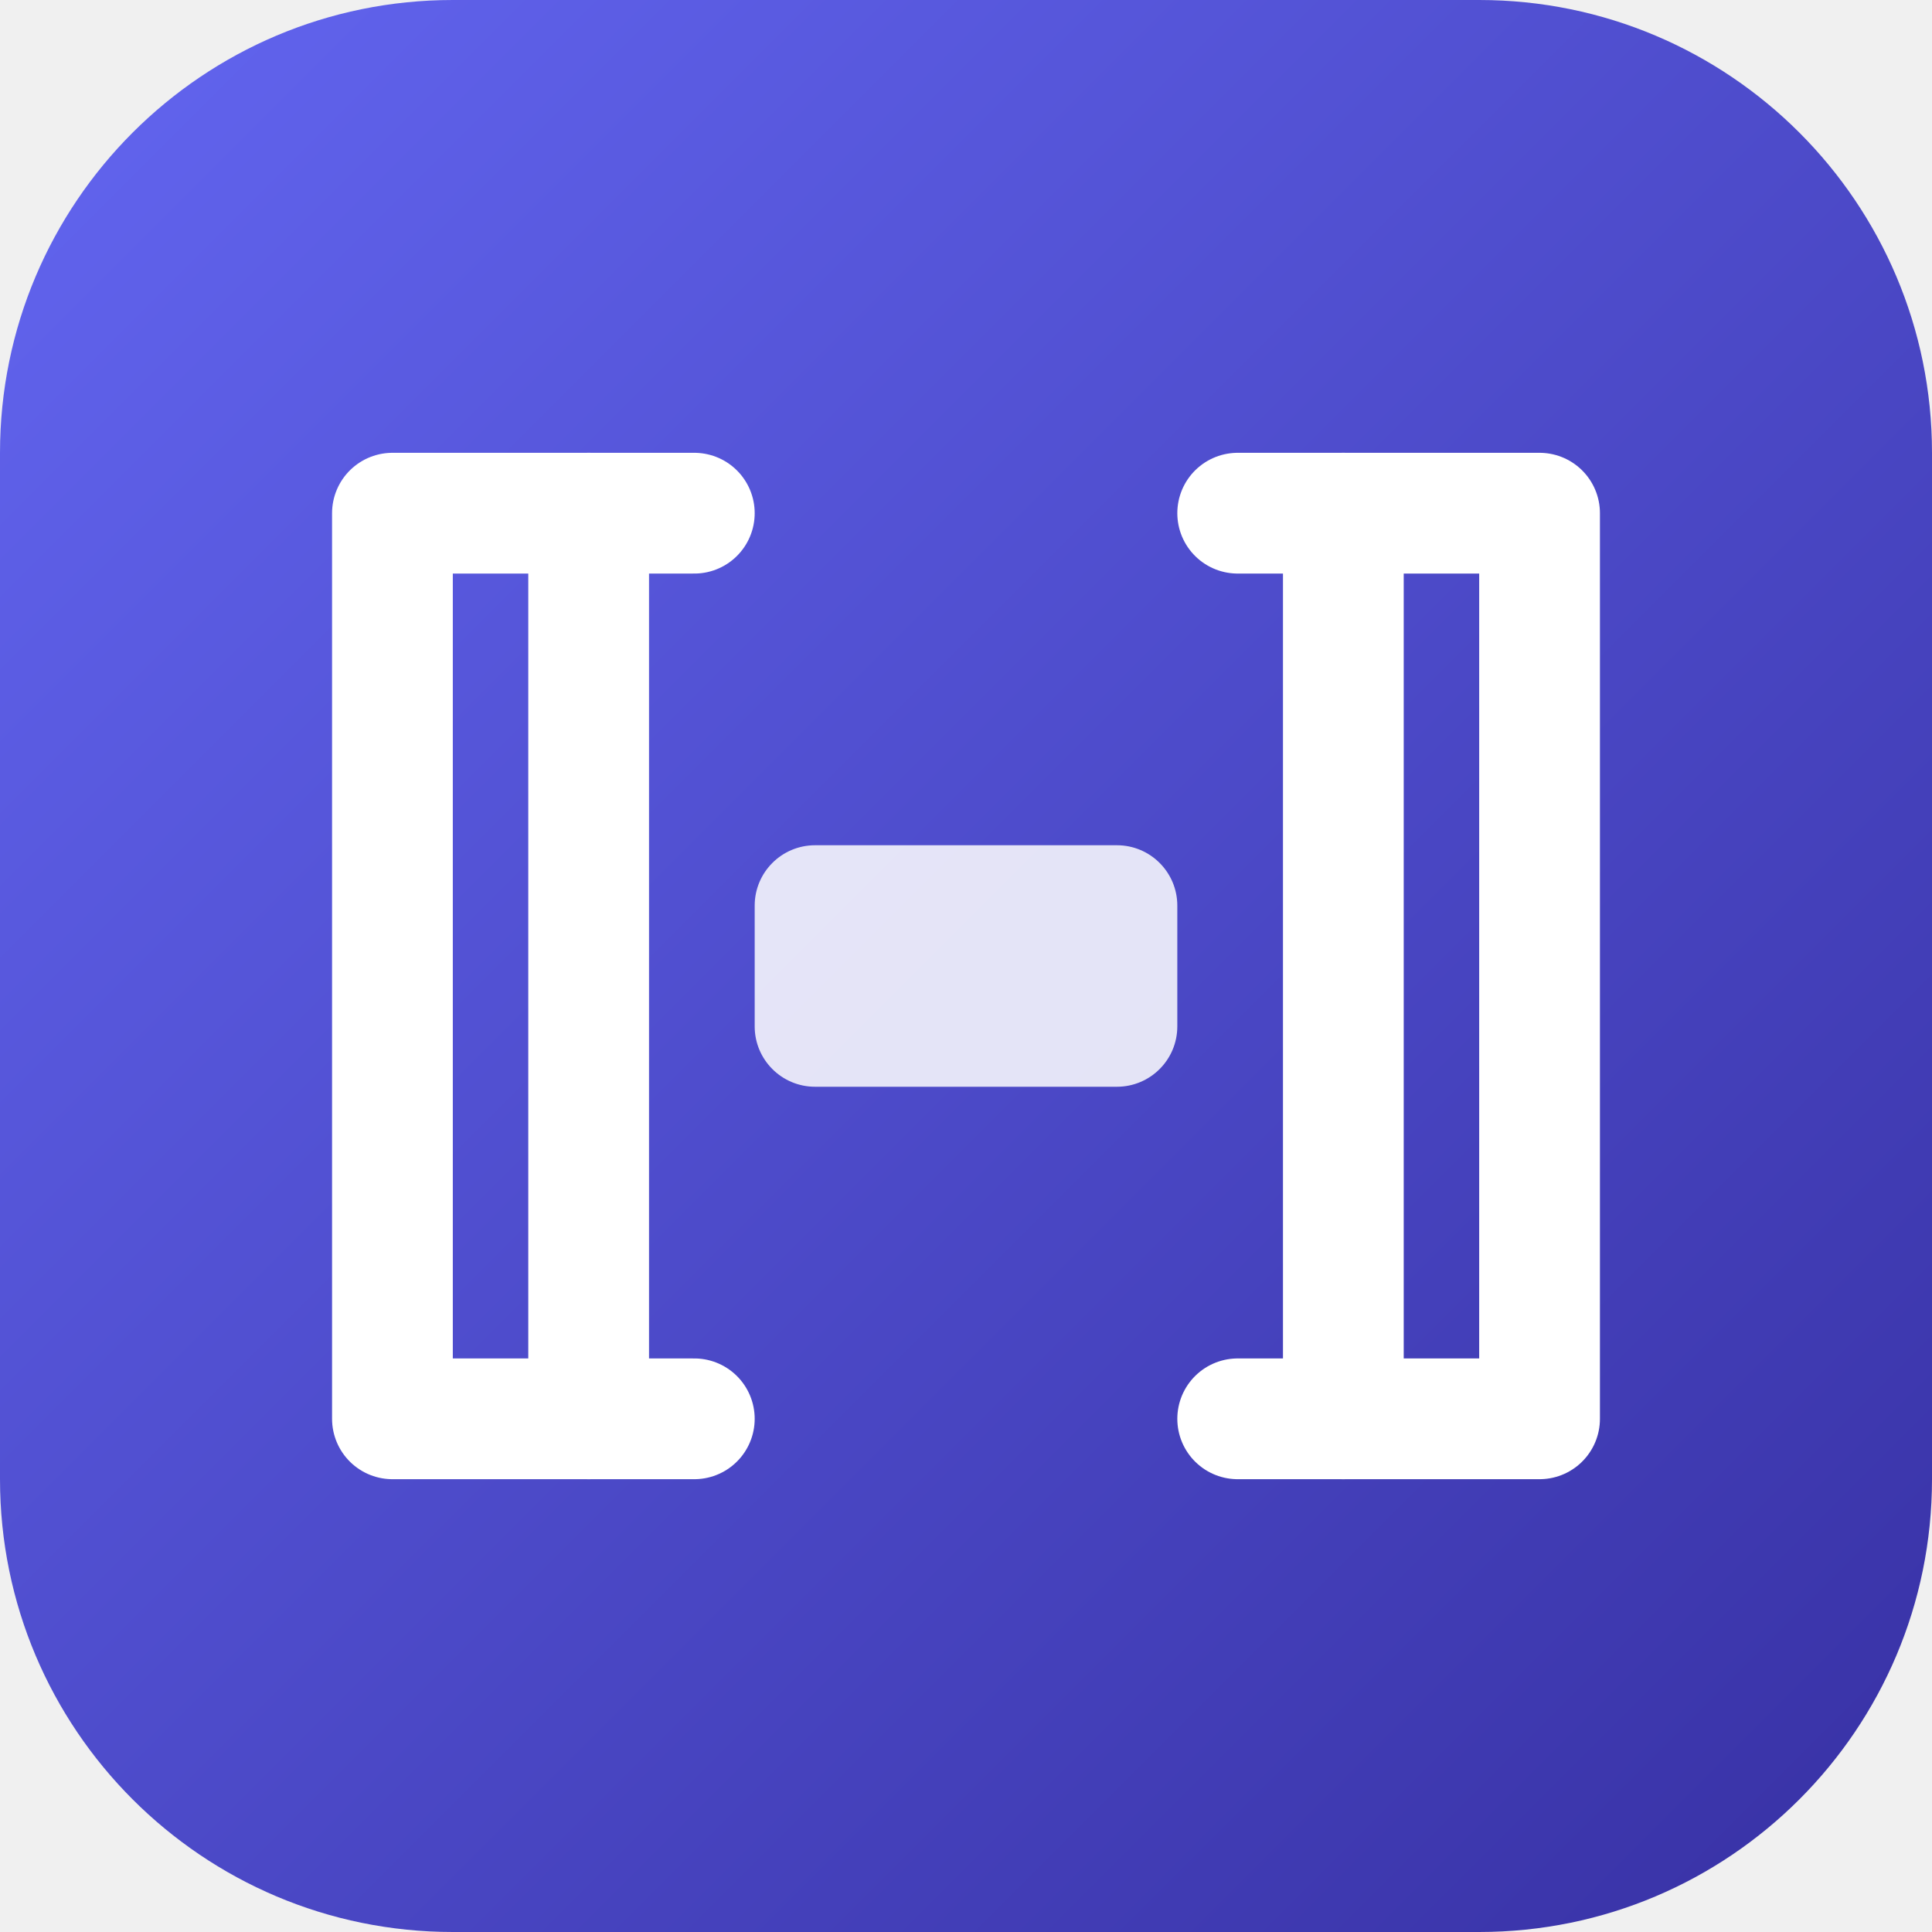
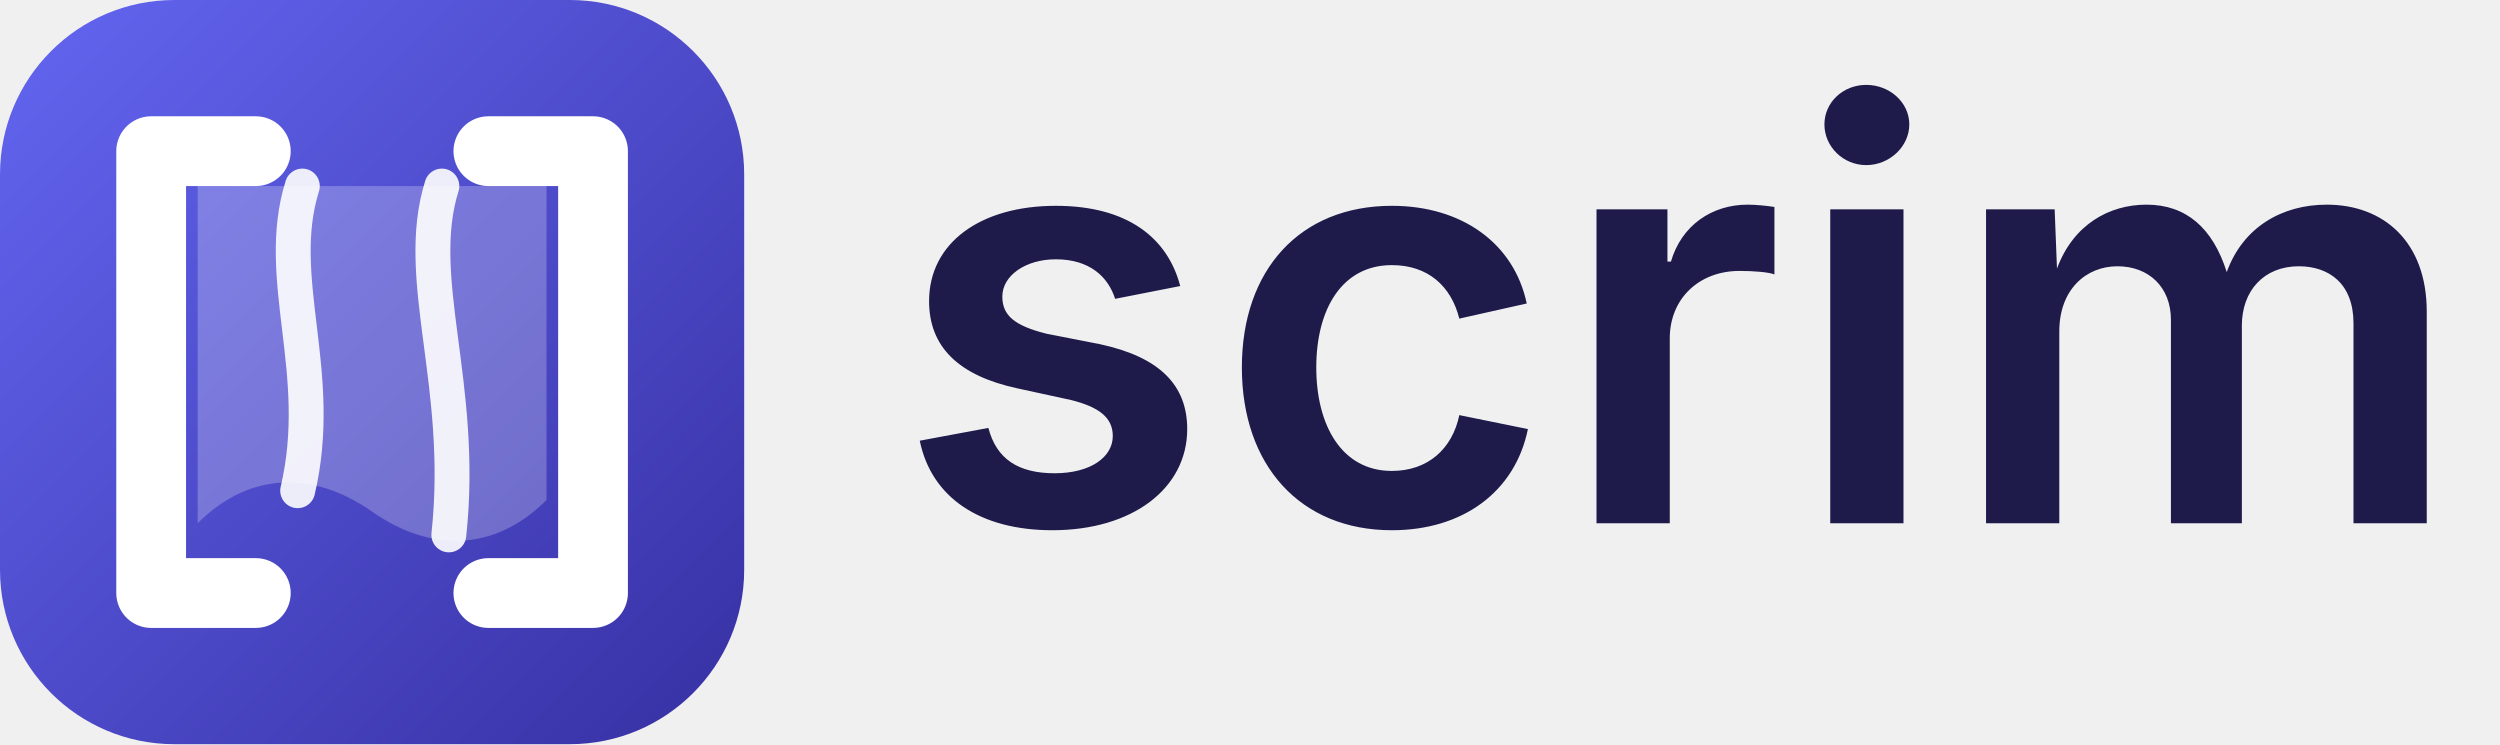
- <svg xmlns="http://www.w3.org/2000/svg" viewBox="0 0 64 64" role="img" aria-label="scrim">
+ <svg xmlns="http://www.w3.org/2000/svg" viewBox="0 0 215 64" role="img" aria-label="scrim">
+   <style>
+     .word { fill: #1e1b4b; }
+     @media (prefers-color-scheme: dark) { .word { fill: #e0e7ff; } }
+   </style>
  <defs>
    <linearGradient id="g" x1="0" y1="0" x2="1" y2="1">
      <stop offset="0" stop-color="#6366f1" />
      <stop offset="1" stop-color="#3730a3" />
    </linearGradient>
  </defs>
  <rect width="64" height="64" rx="15" fill="url(#g)" />
-   <g fill="none" stroke="#fff" stroke-width="4" stroke-linecap="round" stroke-linejoin="round">
-     <path d="M23 17 H13 V47 H23" />
-     <path d="M19.5 17 V47" />
-     <path d="M41 17 H51 V47 H41" />
-     <path d="M44.5 17 V47" />
+   <path fill="#fff" fill-opacity=".24" d="M17 16H47V43C42.5 47.5 37 47.5 32 44C27 40.5 21.5 40.5 17 45Z" />
+   <g fill="none" stroke="#fff" stroke-linecap="round" stroke-linejoin="round">
+     <path stroke-width="3" stroke-opacity=".9" d="M26 16C23.5 24 28 32 25.6 42.2M38 16C35.5 24 40 33 38.6 46" />
+     <path stroke-width="6" d="M22 13H13V51H22M42 13H51V51H42" />
  </g>
-   <rect x="25" y="28" width="14" height="8" rx="2" fill="#fff" opacity="0.85" />
+   <path class="word" d="M90.5 45.6C97.4 45.6 102.1 42 102.1 36.9C102.1 33.1 99.7 30.7 94.6 29.6L90 28.7C87.2 28 86.2 27.1 86.2 25.5C86.2 23.7 88.2 22.3 90.8 22.3C93.7 22.3 95.3 23.8 95.9 25.7L101.5 24.6C100.4 20.4 96.9 17.7 90.8 17.7C84.3 17.7 79.9 20.9 79.9 25.9C79.9 29.8 82.4 32.3 87.5 33.4L92.1 34.4C94.5 35 95.7 35.9 95.7 37.5C95.7 39.3 93.8 40.7 90.7 40.7C87.6 40.7 85.7 39.5 85 36.8L79.1 37.9C80.1 42.8 84.3 45.6 90.5 45.6ZM119.7 45.6C125.8 45.6 130.3 42.3 131.4 36.9L125.5 35.7C124.9 38.6 122.8 40.5 119.7 40.5C115.4 40.5 113.2 36.6 113.2 31.6C113.2 26.6 115.4 22.8 119.7 22.8C122.8 22.8 124.8 24.6 125.5 27.4L131.3 26.1C130.2 20.9 125.7 17.7 119.7 17.7C111.8 17.7 106.8 23.2 106.8 31.6C106.8 40 111.8 45.6 119.7 45.6ZM137.3 45H143.6V29.1C143.6 25.7 146.1 23.3 149.6 23.3C150.8 23.3 152.1 23.4 152.6 23.6V17.8C152 17.7 151 17.6 150.3 17.6C147.2 17.6 144.6 19.4 143.7 22.5H143.4V18H137.3ZM157.4 45H163.7V18H157.4ZM160.5 14.2C162.5 14.2 164.2 12.6 164.2 10.7C164.2 8.8 162.5 7.3 160.5 7.3C158.5 7.3 156.9 8.8 156.9 10.7C156.9 12.6 158.5 14.2 160.5 14.2ZM170.8 45H177.1V28.5C177.1 24.9 179.4 22.9 182.1 22.9C184.8 22.9 186.7 24.7 186.7 27.5V45H192.8V28C192.8 25 194.7 22.9 197.7 22.9C200.3 22.9 202.4 24.4 202.4 27.8V45H208.7V26.8C208.7 20.8 205 17.6 200.1 17.6C196.3 17.6 192.9 19.5 191.5 23.4C190.3 19.6 188 17.6 184.6 17.6C181.4 17.6 178.3 19.3 176.9 23.1L176.7 18H170.8Z" />
</svg>
